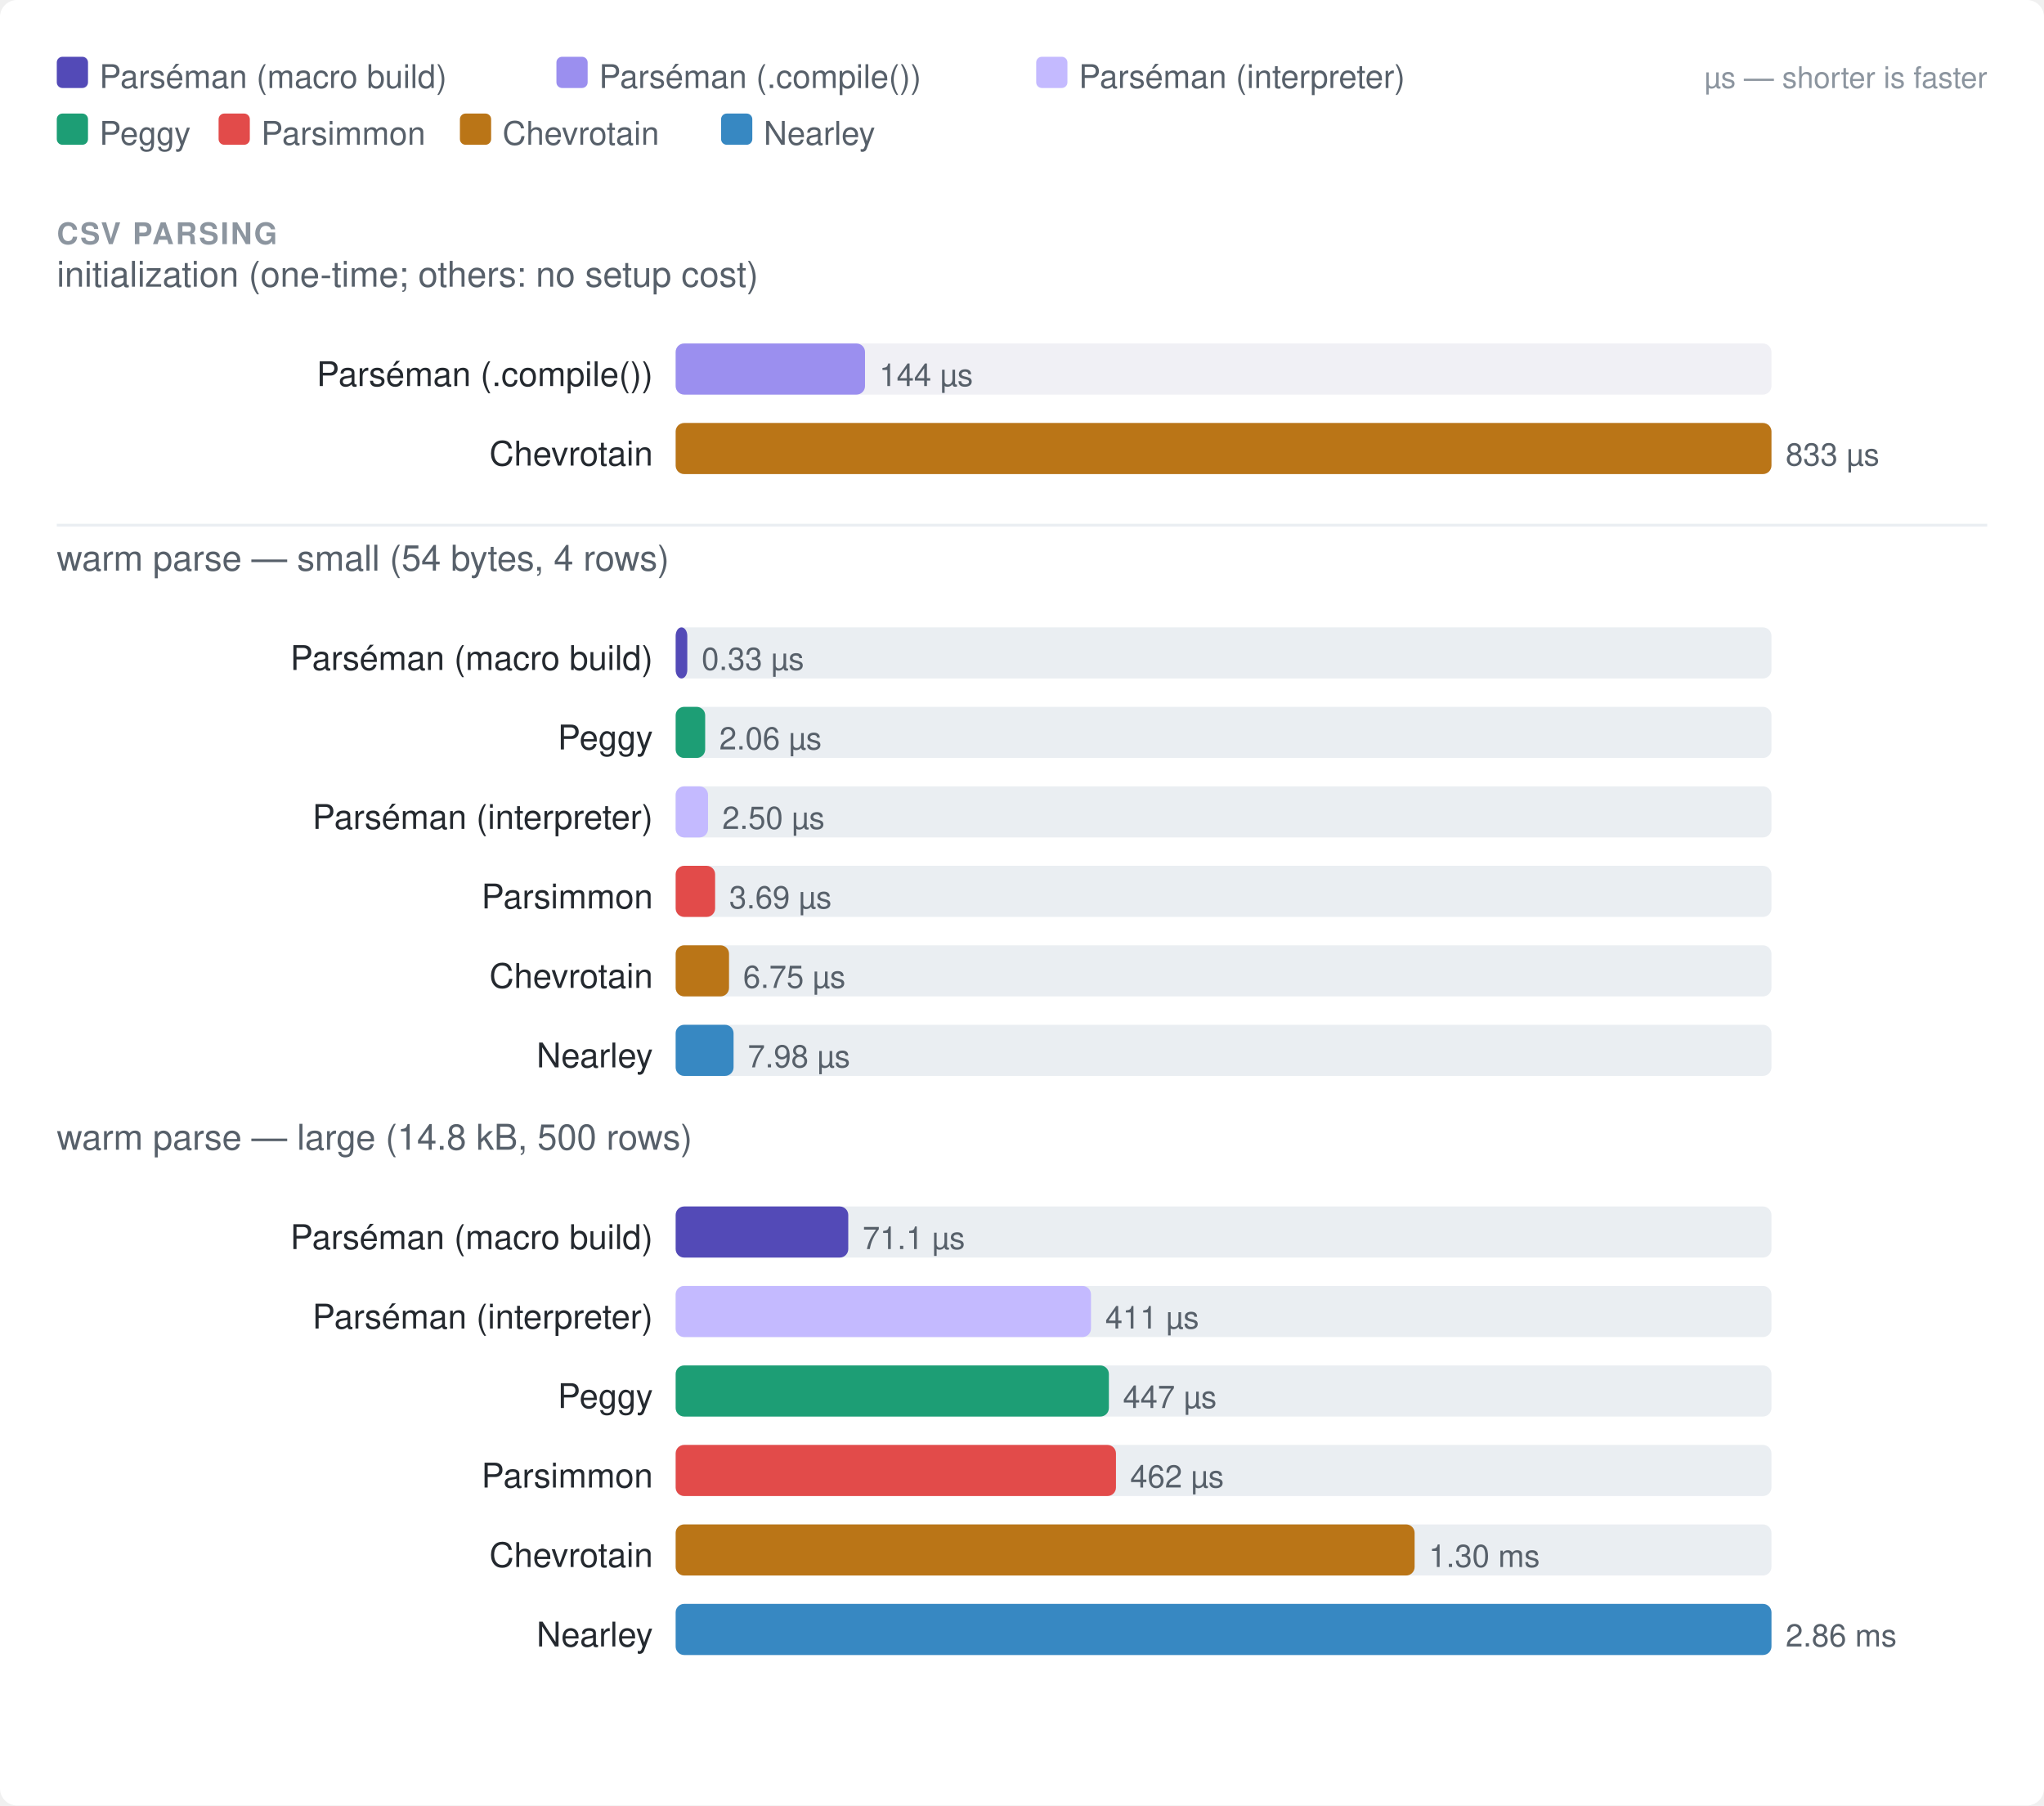
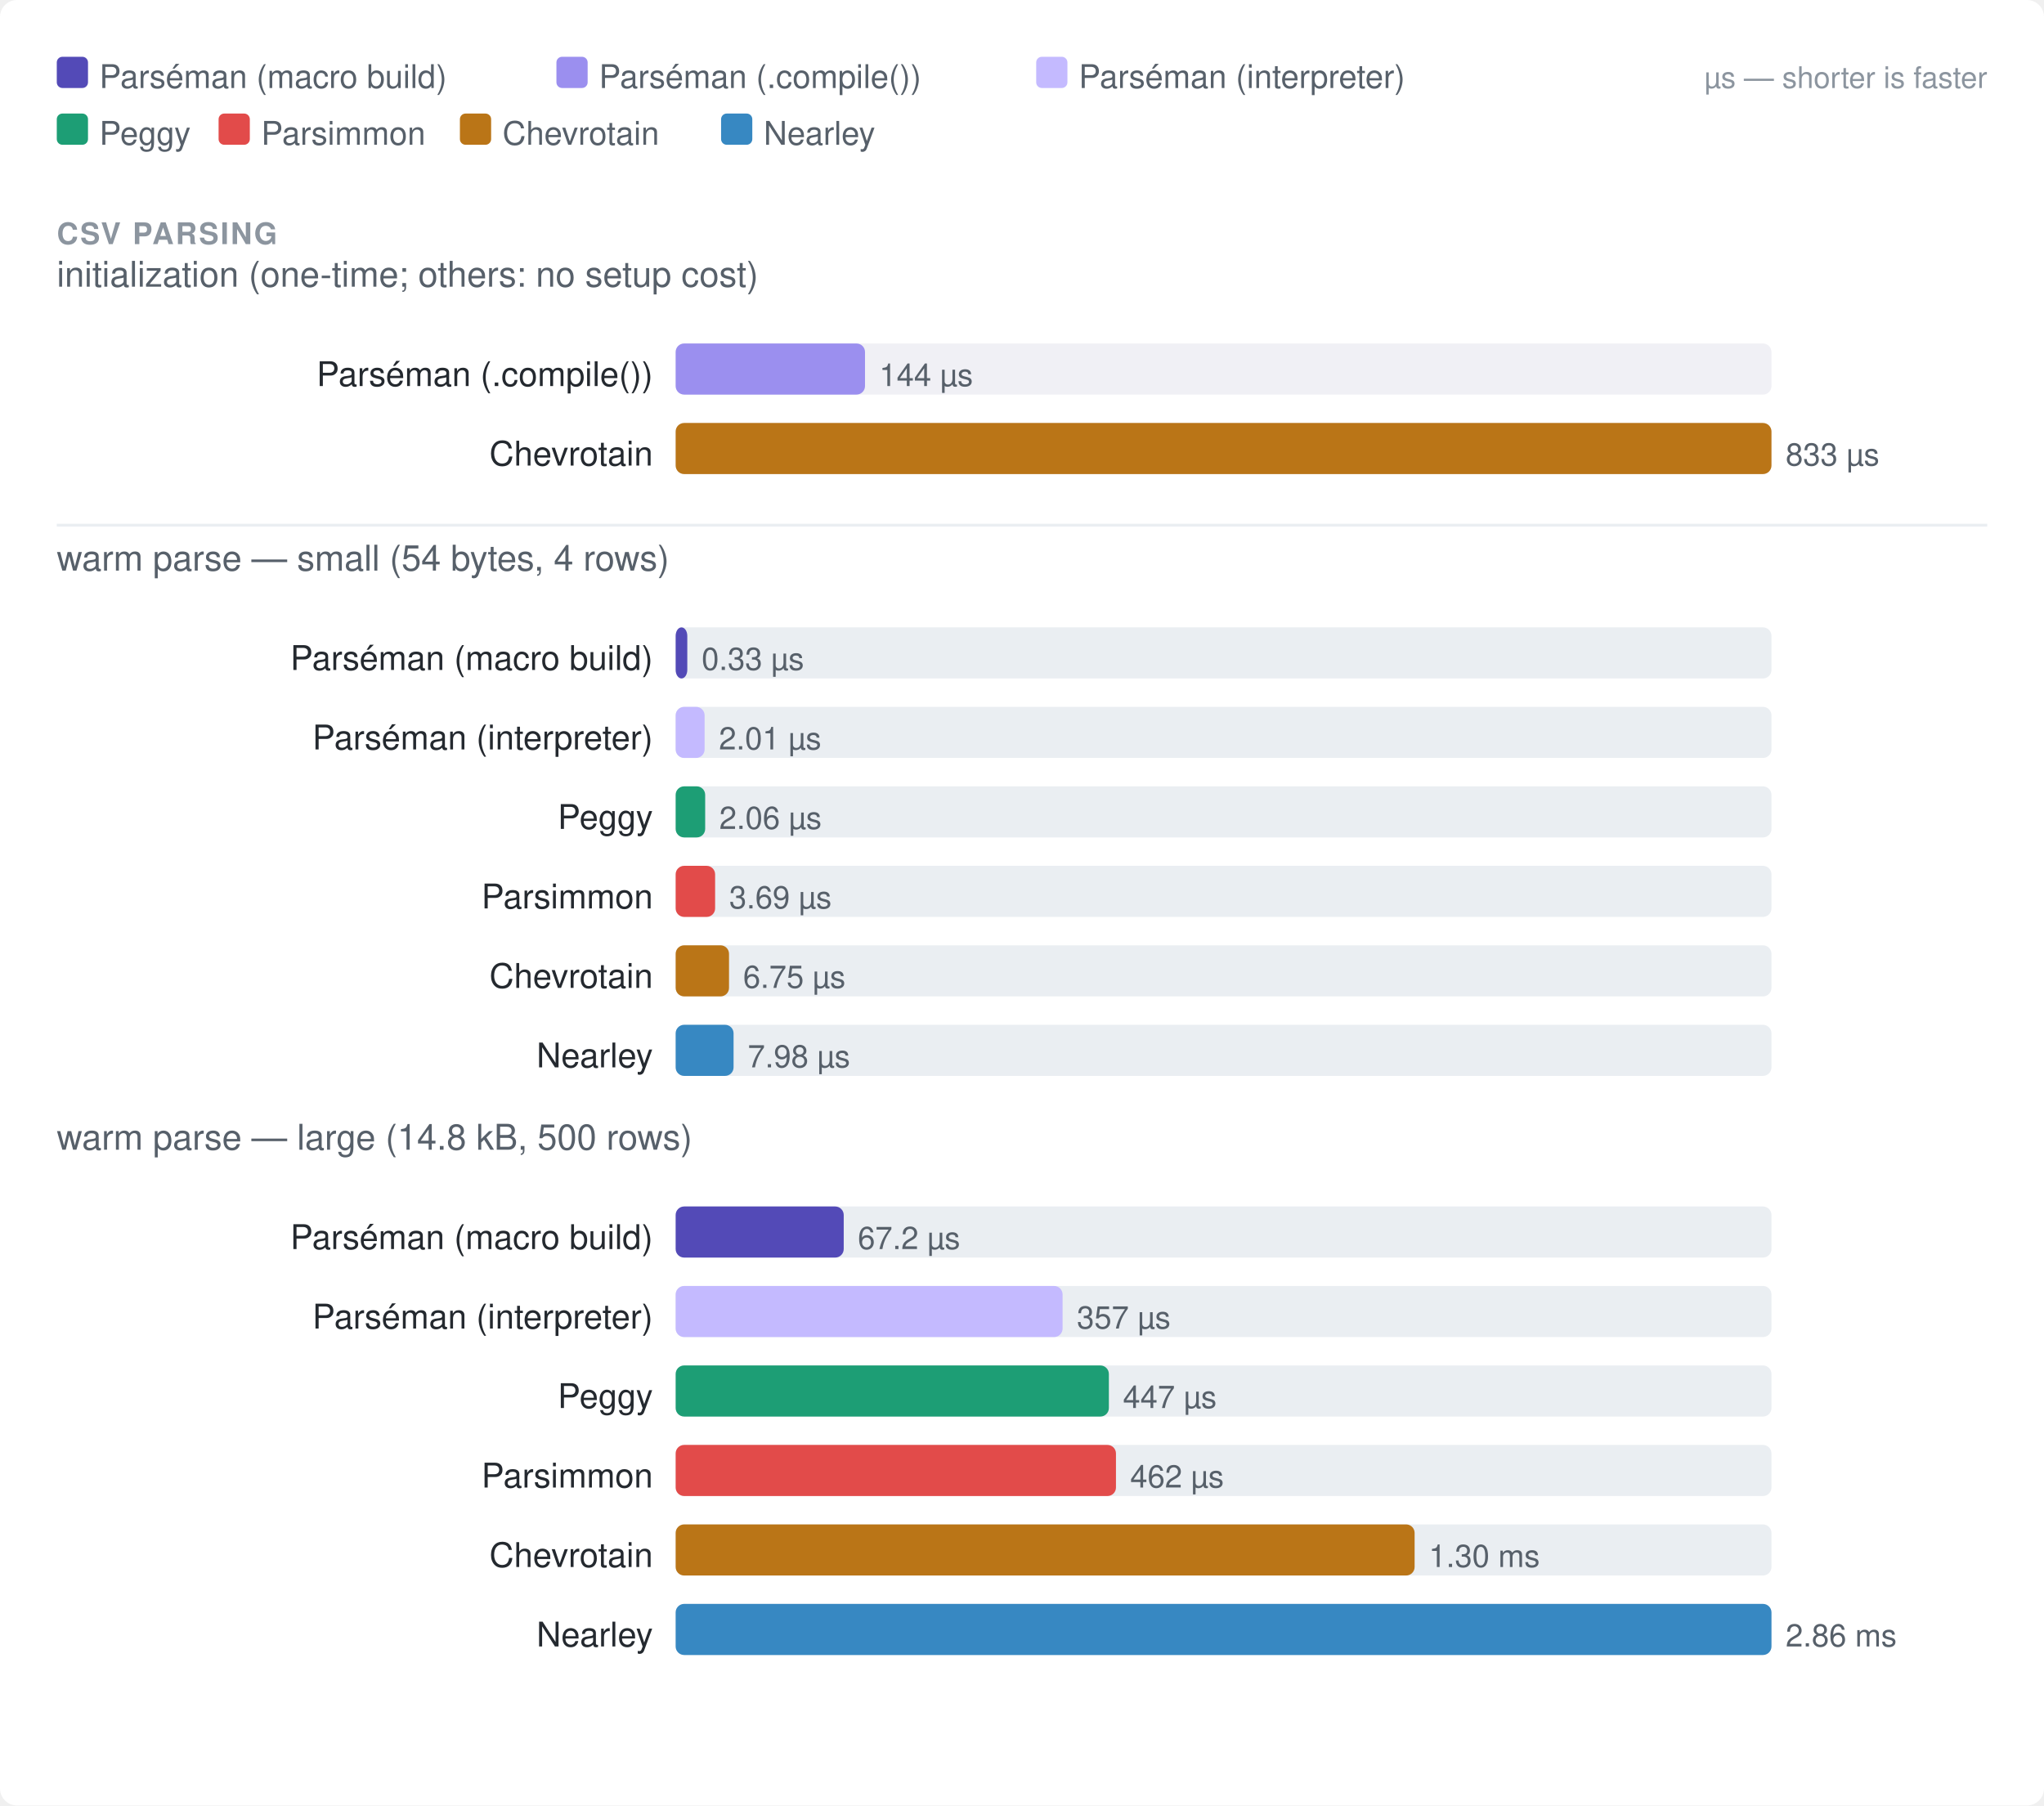
<svg xmlns="http://www.w3.org/2000/svg" viewBox="0 0 720 636" width="720" height="636">
  <rect width="720" height="636" fill="white" rx="6" />
  <rect x="20" y="20" width="11" height="11" rx="2" fill="#534AB7" />
  <text x="35" y="31" font-size="11.5" fill="#57606a" font-family="-apple-system,BlinkMacSystemFont,'Segoe UI',Helvetica,Arial,sans-serif">Parséman (macro build)</text>
  <rect x="196" y="20" width="11" height="11" rx="2" fill="#9B8FEF" />
  <text x="211" y="31" font-size="11.5" fill="#57606a" font-family="-apple-system,BlinkMacSystemFont,'Segoe UI',Helvetica,Arial,sans-serif">Parséman (.compile())</text>
  <rect x="365" y="20" width="11" height="11" rx="2" fill="#C4BAFF" />
  <text x="380" y="31" font-size="11.5" fill="#57606a" font-family="-apple-system,BlinkMacSystemFont,'Segoe UI',Helvetica,Arial,sans-serif">Parséman (interpreter)</text>
  <rect x="20" y="40" width="11" height="11" rx="2" fill="#1D9E75" />
  <text x="35" y="51" font-size="11.5" fill="#57606a" font-family="-apple-system,BlinkMacSystemFont,'Segoe UI',Helvetica,Arial,sans-serif">Peggy</text>
  <rect x="77" y="40" width="11" height="11" rx="2" fill="#E24B4A" />
  <text x="92" y="51" font-size="11.5" fill="#57606a" font-family="-apple-system,BlinkMacSystemFont,'Segoe UI',Helvetica,Arial,sans-serif">Parsimmon</text>
  <rect x="162" y="40" width="11" height="11" rx="2" fill="#BA7517" />
  <text x="177" y="51" font-size="11.5" fill="#57606a" font-family="-apple-system,BlinkMacSystemFont,'Segoe UI',Helvetica,Arial,sans-serif">Chevrotain</text>
  <rect x="254" y="40" width="11" height="11" rx="2" fill="#3788C2" />
  <text x="269" y="51" font-size="11.5" fill="#57606a" font-family="-apple-system,BlinkMacSystemFont,'Segoe UI',Helvetica,Arial,sans-serif">Nearley</text>
  <text x="700" y="31" font-size="10.5" fill="#8c959f" text-anchor="end" font-family="-apple-system,BlinkMacSystemFont,'Segoe UI',Helvetica,Arial,sans-serif">µs — shorter is faster</text>
  <text x="20" y="86" font-size="10.5" font-weight="600" fill="#8c959f" letter-spacing="0.06em" font-family="-apple-system,BlinkMacSystemFont,'Segoe UI',Helvetica,Arial,sans-serif">CSV PARSING</text>
  <text x="20" y="101" font-size="12.5" fill="#57606a" font-family="-apple-system,BlinkMacSystemFont,'Segoe UI',Helvetica,Arial,sans-serif">initialization (one-time; others: no setup cost)</text>
  <text x="230" y="136" text-anchor="end" font-size="12" fill="#24292f" font-family="-apple-system,BlinkMacSystemFont,'Segoe UI',Helvetica,Arial,sans-serif">Parséman (.compile())</text>
  <rect x="238" y="121" width="386" height="18" rx="3" fill="#f0f0f5" />
  <rect x="238" y="121" width="66.7" height="18" rx="3" fill="#9B8FEF" />
  <text x="309.719" y="136" font-size="11" fill="#57606a" font-family="-apple-system,BlinkMacSystemFont,'Segoe UI',Helvetica,Arial,sans-serif">144 µs</text>
  <text x="230" y="164" text-anchor="end" font-size="12" fill="#24292f" font-family="-apple-system,BlinkMacSystemFont,'Segoe UI',Helvetica,Arial,sans-serif">Chevrotain</text>
  <rect x="238" y="149" width="386" height="18" rx="3" fill="#f0f0f5" />
  <rect x="238" y="149" width="386.0" height="18" rx="3" fill="#BA7517" />
  <text x="629" y="164" font-size="11" fill="#57606a" font-family="-apple-system,BlinkMacSystemFont,'Segoe UI',Helvetica,Arial,sans-serif">833 µs</text>
  <line x1="20" y1="185" x2="700" y2="185" stroke="#eaeef2" stroke-width="1" />
  <text x="20" y="201" font-size="12.5" fill="#57606a" font-family="-apple-system,BlinkMacSystemFont,'Segoe UI',Helvetica,Arial,sans-serif">warm parse — small  (54 bytes, 4 rows)</text>
  <text x="230" y="236" text-anchor="end" font-size="12" fill="#24292f" font-family="-apple-system,BlinkMacSystemFont,'Segoe UI',Helvetica,Arial,sans-serif">Parséman (macro build)</text>
  <rect x="238" y="221" width="386" height="18" rx="3" fill="#eaeef2" />
  <rect x="238" y="221" width="4.1" height="18" rx="3" fill="#534AB7" />
  <text x="247.146" y="236" font-size="11" fill="#57606a" font-family="-apple-system,BlinkMacSystemFont,'Segoe UI',Helvetica,Arial,sans-serif">0.33 µs</text>
-   <text x="230" y="264" text-anchor="end" font-size="12" fill="#24292f" font-family="-apple-system,BlinkMacSystemFont,'Segoe UI',Helvetica,Arial,sans-serif">Peggy</text>
+   <text x="230" y="264" text-anchor="end" font-size="12" fill="#24292f" font-family="-apple-system,BlinkMacSystemFont,'Segoe UI',Helvetica,Arial,sans-serif">Parséman (interpreter)</text>
  <rect x="238" y="249" width="386" height="18" rx="3" fill="#eaeef2" />
-   <rect x="238" y="249" width="10.4" height="18" rx="3" fill="#1D9E75" />
-   <text x="253.359" y="264" font-size="11" fill="#57606a" font-family="-apple-system,BlinkMacSystemFont,'Segoe UI',Helvetica,Arial,sans-serif">2.06 µs</text>
-   <text x="230" y="292" text-anchor="end" font-size="12" fill="#24292f" font-family="-apple-system,BlinkMacSystemFont,'Segoe UI',Helvetica,Arial,sans-serif">Parséman (interpreter)</text>
+   <rect x="238" y="249" width="10.2" height="18" rx="3" fill="#C4BAFF" />
+   <text x="253.233" y="264" font-size="11" fill="#57606a" font-family="-apple-system,BlinkMacSystemFont,'Segoe UI',Helvetica,Arial,sans-serif">2.01 µs</text>
+   <text x="230" y="292" text-anchor="end" font-size="12" fill="#24292f" font-family="-apple-system,BlinkMacSystemFont,'Segoe UI',Helvetica,Arial,sans-serif">Peggy</text>
  <rect x="238" y="277" width="386" height="18" rx="3" fill="#eaeef2" />
-   <rect x="238" y="277" width="11.4" height="18" rx="3" fill="#C4BAFF" />
-   <text x="254.412" y="292" font-size="11" fill="#57606a" font-family="-apple-system,BlinkMacSystemFont,'Segoe UI',Helvetica,Arial,sans-serif">2.50 µs</text>
+   <rect x="238" y="277" width="10.4" height="18" rx="3" fill="#1D9E75" />
+   <text x="253.359" y="292" font-size="11" fill="#57606a" font-family="-apple-system,BlinkMacSystemFont,'Segoe UI',Helvetica,Arial,sans-serif">2.06 µs</text>
  <text x="230" y="320" text-anchor="end" font-size="12" fill="#24292f" font-family="-apple-system,BlinkMacSystemFont,'Segoe UI',Helvetica,Arial,sans-serif">Parsimmon</text>
  <rect x="238" y="305" width="386" height="18" rx="3" fill="#eaeef2" />
  <rect x="238" y="305" width="13.9" height="18" rx="3" fill="#E24B4A" />
  <text x="256.865" y="320" font-size="11" fill="#57606a" font-family="-apple-system,BlinkMacSystemFont,'Segoe UI',Helvetica,Arial,sans-serif">3.69 µs</text>
  <text x="230" y="348" text-anchor="end" font-size="12" fill="#24292f" font-family="-apple-system,BlinkMacSystemFont,'Segoe UI',Helvetica,Arial,sans-serif">Chevrotain</text>
  <rect x="238" y="333" width="386" height="18" rx="3" fill="#eaeef2" />
  <rect x="238" y="333" width="18.8" height="18" rx="3" fill="#BA7517" />
  <text x="261.752" y="348" font-size="11" fill="#57606a" font-family="-apple-system,BlinkMacSystemFont,'Segoe UI',Helvetica,Arial,sans-serif">6.75 µs</text>
  <text x="230" y="376" text-anchor="end" font-size="12" fill="#24292f" font-family="-apple-system,BlinkMacSystemFont,'Segoe UI',Helvetica,Arial,sans-serif">Nearley</text>
  <rect x="238" y="361" width="386" height="18" rx="3" fill="#eaeef2" />
  <rect x="238" y="361" width="20.4" height="18" rx="3" fill="#3788C2" />
  <text x="263.389" y="376" font-size="11" fill="#57606a" font-family="-apple-system,BlinkMacSystemFont,'Segoe UI',Helvetica,Arial,sans-serif">7.98 µs</text>
  <text x="20" y="405" font-size="12.5" fill="#57606a" font-family="-apple-system,BlinkMacSystemFont,'Segoe UI',Helvetica,Arial,sans-serif">warm parse — large  (14.8 kB, 500 rows)</text>
  <text x="230" y="440" text-anchor="end" font-size="12" fill="#24292f" font-family="-apple-system,BlinkMacSystemFont,'Segoe UI',Helvetica,Arial,sans-serif">Parséman (macro build)</text>
  <rect x="238" y="425" width="386" height="18" rx="3" fill="#eaeef2" />
-   <rect x="238" y="425" width="60.8" height="18" rx="3" fill="#534AB7" />
-   <text x="303.842" y="440" font-size="11" fill="#57606a" font-family="-apple-system,BlinkMacSystemFont,'Segoe UI',Helvetica,Arial,sans-serif">71.1 µs</text>
+   <rect x="238" y="425" width="59.2" height="18" rx="3" fill="#534AB7" />
+   <text x="302.158" y="440" font-size="11" fill="#57606a" font-family="-apple-system,BlinkMacSystemFont,'Segoe UI',Helvetica,Arial,sans-serif">67.2 µs</text>
  <text x="230" y="468" text-anchor="end" font-size="12" fill="#24292f" font-family="-apple-system,BlinkMacSystemFont,'Segoe UI',Helvetica,Arial,sans-serif">Parséman (interpreter)</text>
  <rect x="238" y="453" width="386" height="18" rx="3" fill="#eaeef2" />
-   <rect x="238" y="453" width="146.3" height="18" rx="3" fill="#C4BAFF" />
-   <text x="389.327" y="468" font-size="11" fill="#57606a" font-family="-apple-system,BlinkMacSystemFont,'Segoe UI',Helvetica,Arial,sans-serif">411 µs</text>
+   <rect x="238" y="453" width="136.3" height="18" rx="3" fill="#C4BAFF" />
+   <text x="379.326" y="468" font-size="11" fill="#57606a" font-family="-apple-system,BlinkMacSystemFont,'Segoe UI',Helvetica,Arial,sans-serif">357 µs</text>
  <text x="230" y="496" text-anchor="end" font-size="12" fill="#24292f" font-family="-apple-system,BlinkMacSystemFont,'Segoe UI',Helvetica,Arial,sans-serif">Peggy</text>
  <rect x="238" y="481" width="386" height="18" rx="3" fill="#eaeef2" />
  <rect x="238" y="481" width="152.6" height="18" rx="3" fill="#1D9E75" />
  <text x="395.553" y="496" font-size="11" fill="#57606a" font-family="-apple-system,BlinkMacSystemFont,'Segoe UI',Helvetica,Arial,sans-serif">447 µs</text>
  <text x="230" y="524" text-anchor="end" font-size="12" fill="#24292f" font-family="-apple-system,BlinkMacSystemFont,'Segoe UI',Helvetica,Arial,sans-serif">Parsimmon</text>
  <rect x="238" y="509" width="386" height="18" rx="3" fill="#eaeef2" />
  <rect x="238" y="509" width="155.1" height="18" rx="3" fill="#E24B4A" />
  <text x="398.103" y="524" font-size="11" fill="#57606a" font-family="-apple-system,BlinkMacSystemFont,'Segoe UI',Helvetica,Arial,sans-serif">462 µs</text>
  <text x="230" y="552" text-anchor="end" font-size="12" fill="#24292f" font-family="-apple-system,BlinkMacSystemFont,'Segoe UI',Helvetica,Arial,sans-serif">Chevrotain</text>
  <rect x="238" y="537" width="386" height="18" rx="3" fill="#eaeef2" />
  <rect x="238" y="537" width="260.3" height="18" rx="3" fill="#BA7517" />
  <text x="503.29" y="552" font-size="11" fill="#57606a" font-family="-apple-system,BlinkMacSystemFont,'Segoe UI',Helvetica,Arial,sans-serif">1.30 ms</text>
  <text x="230" y="580" text-anchor="end" font-size="12" fill="#24292f" font-family="-apple-system,BlinkMacSystemFont,'Segoe UI',Helvetica,Arial,sans-serif">Nearley</text>
  <rect x="238" y="565" width="386" height="18" rx="3" fill="#eaeef2" />
  <rect x="238" y="565" width="386.0" height="18" rx="3" fill="#3788C2" />
  <text x="629" y="580" font-size="11" fill="#57606a" font-family="-apple-system,BlinkMacSystemFont,'Segoe UI',Helvetica,Arial,sans-serif">2.86 ms</text>
</svg>
